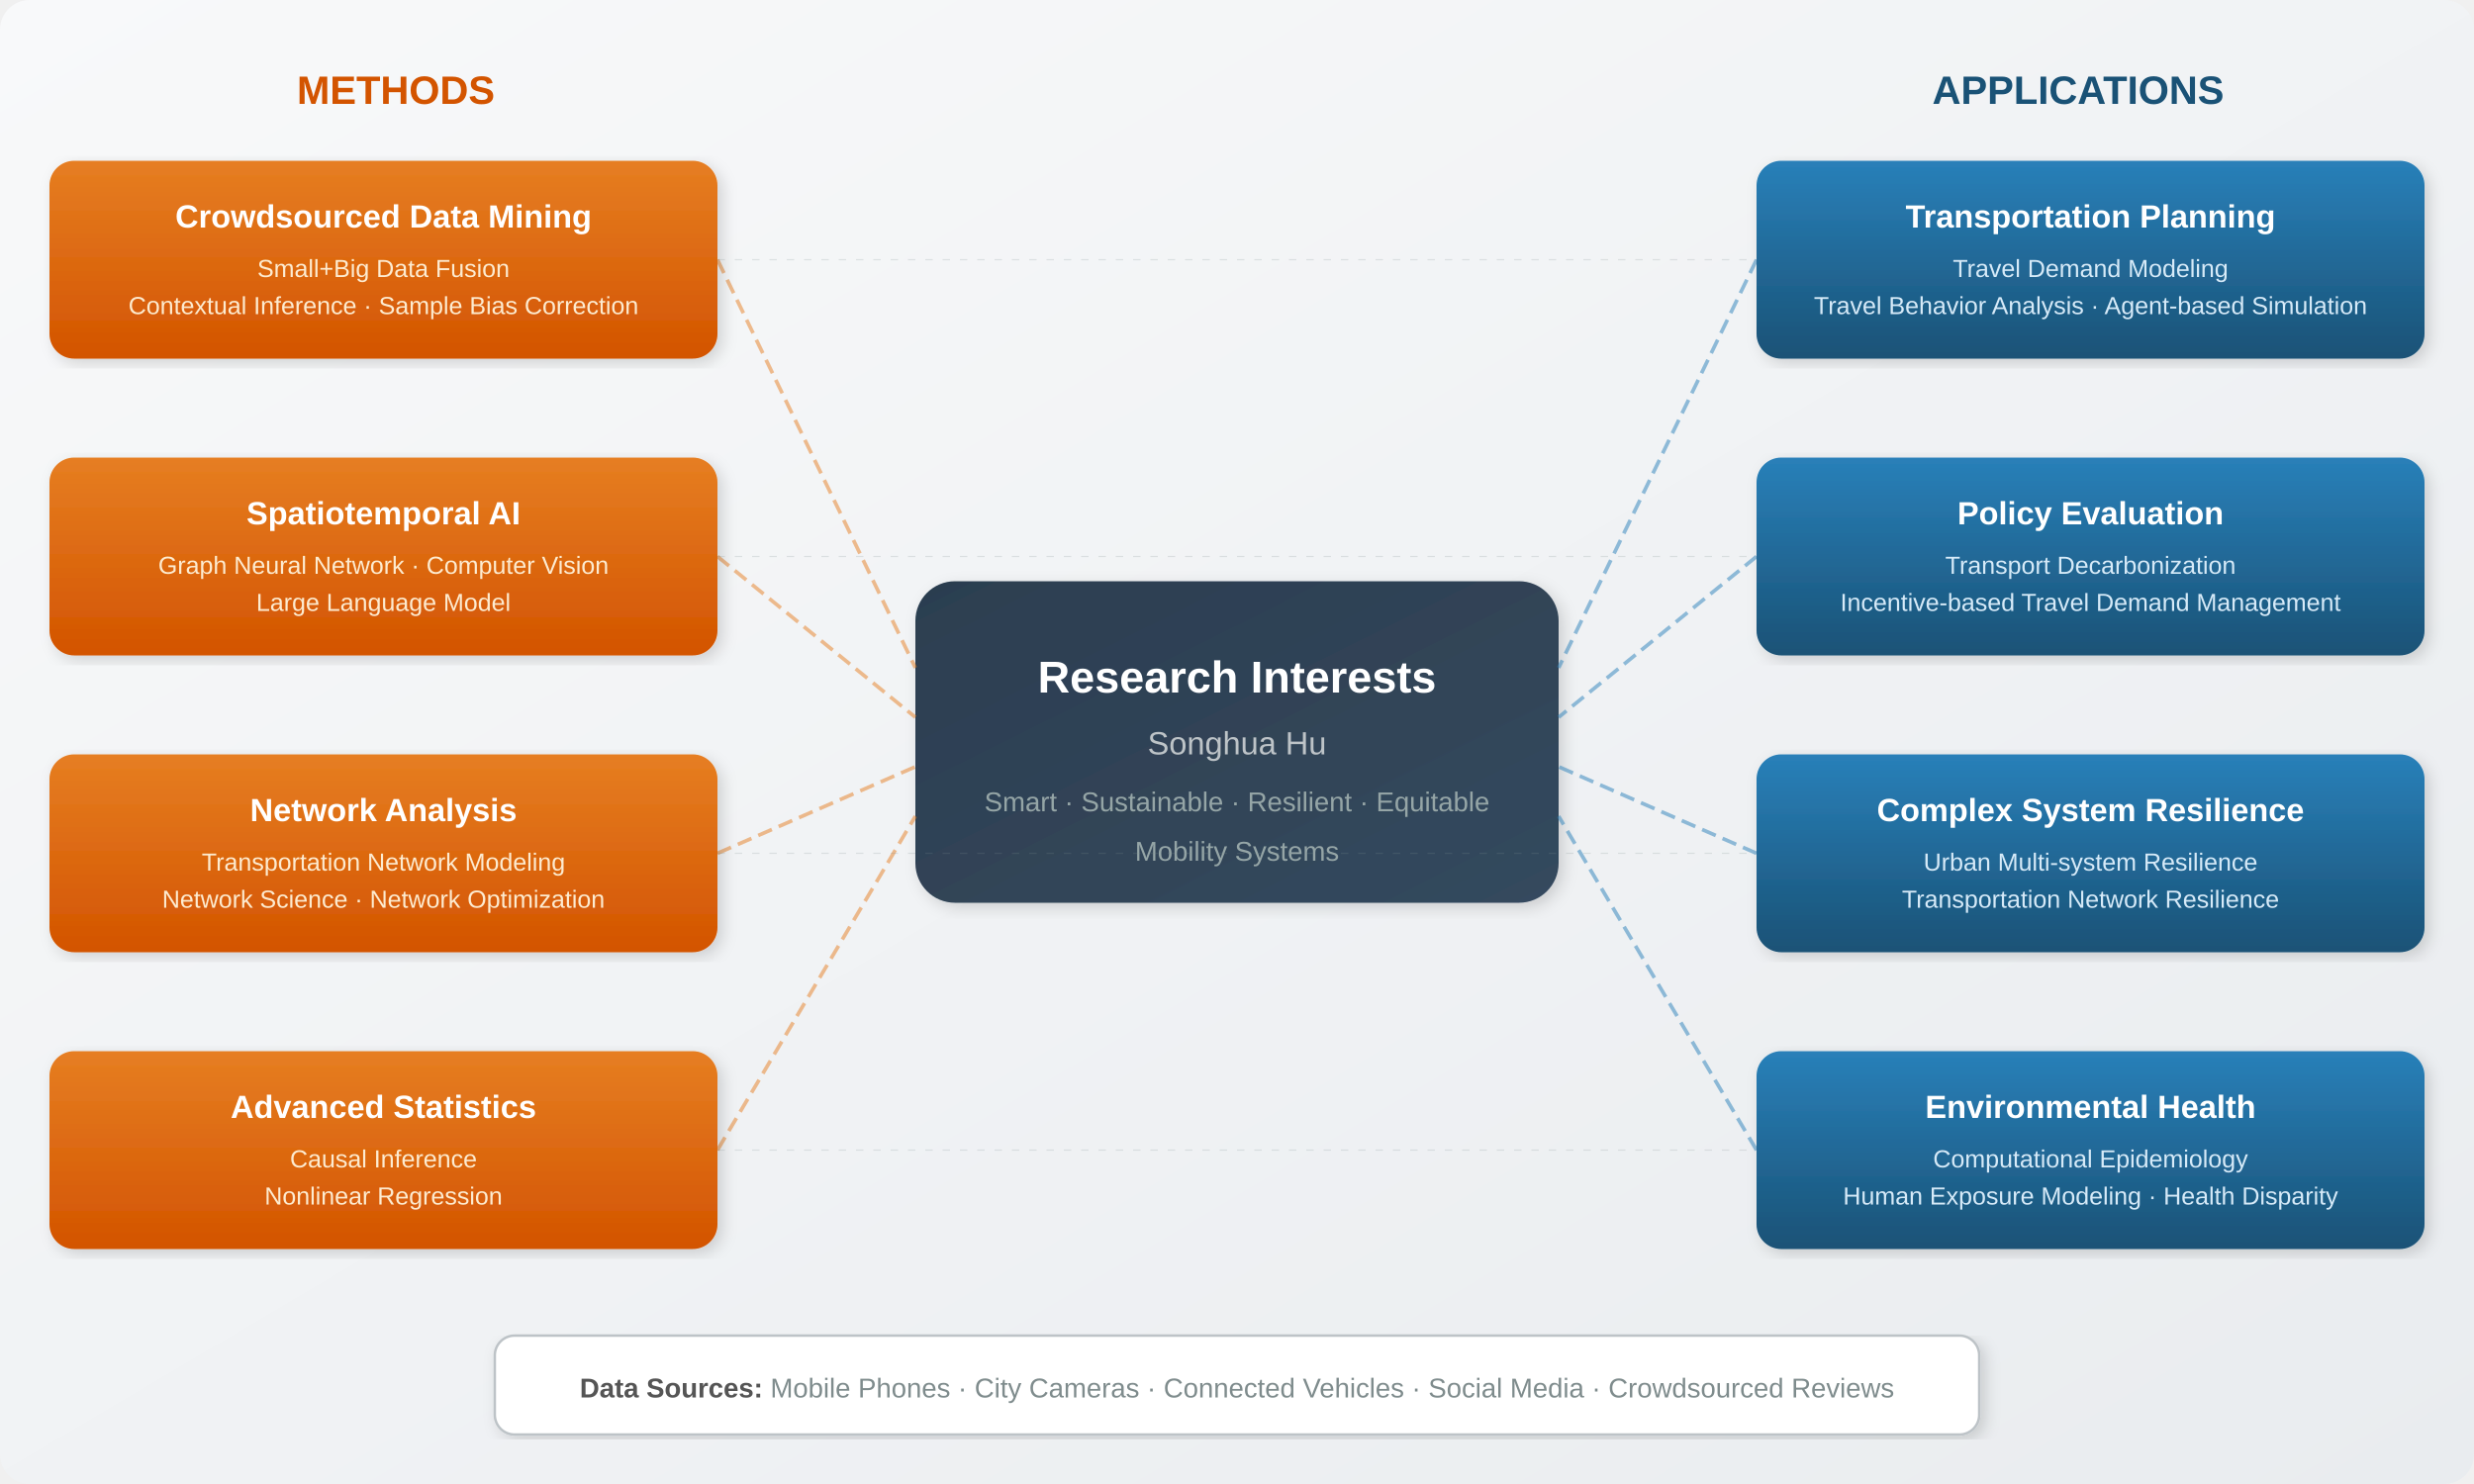
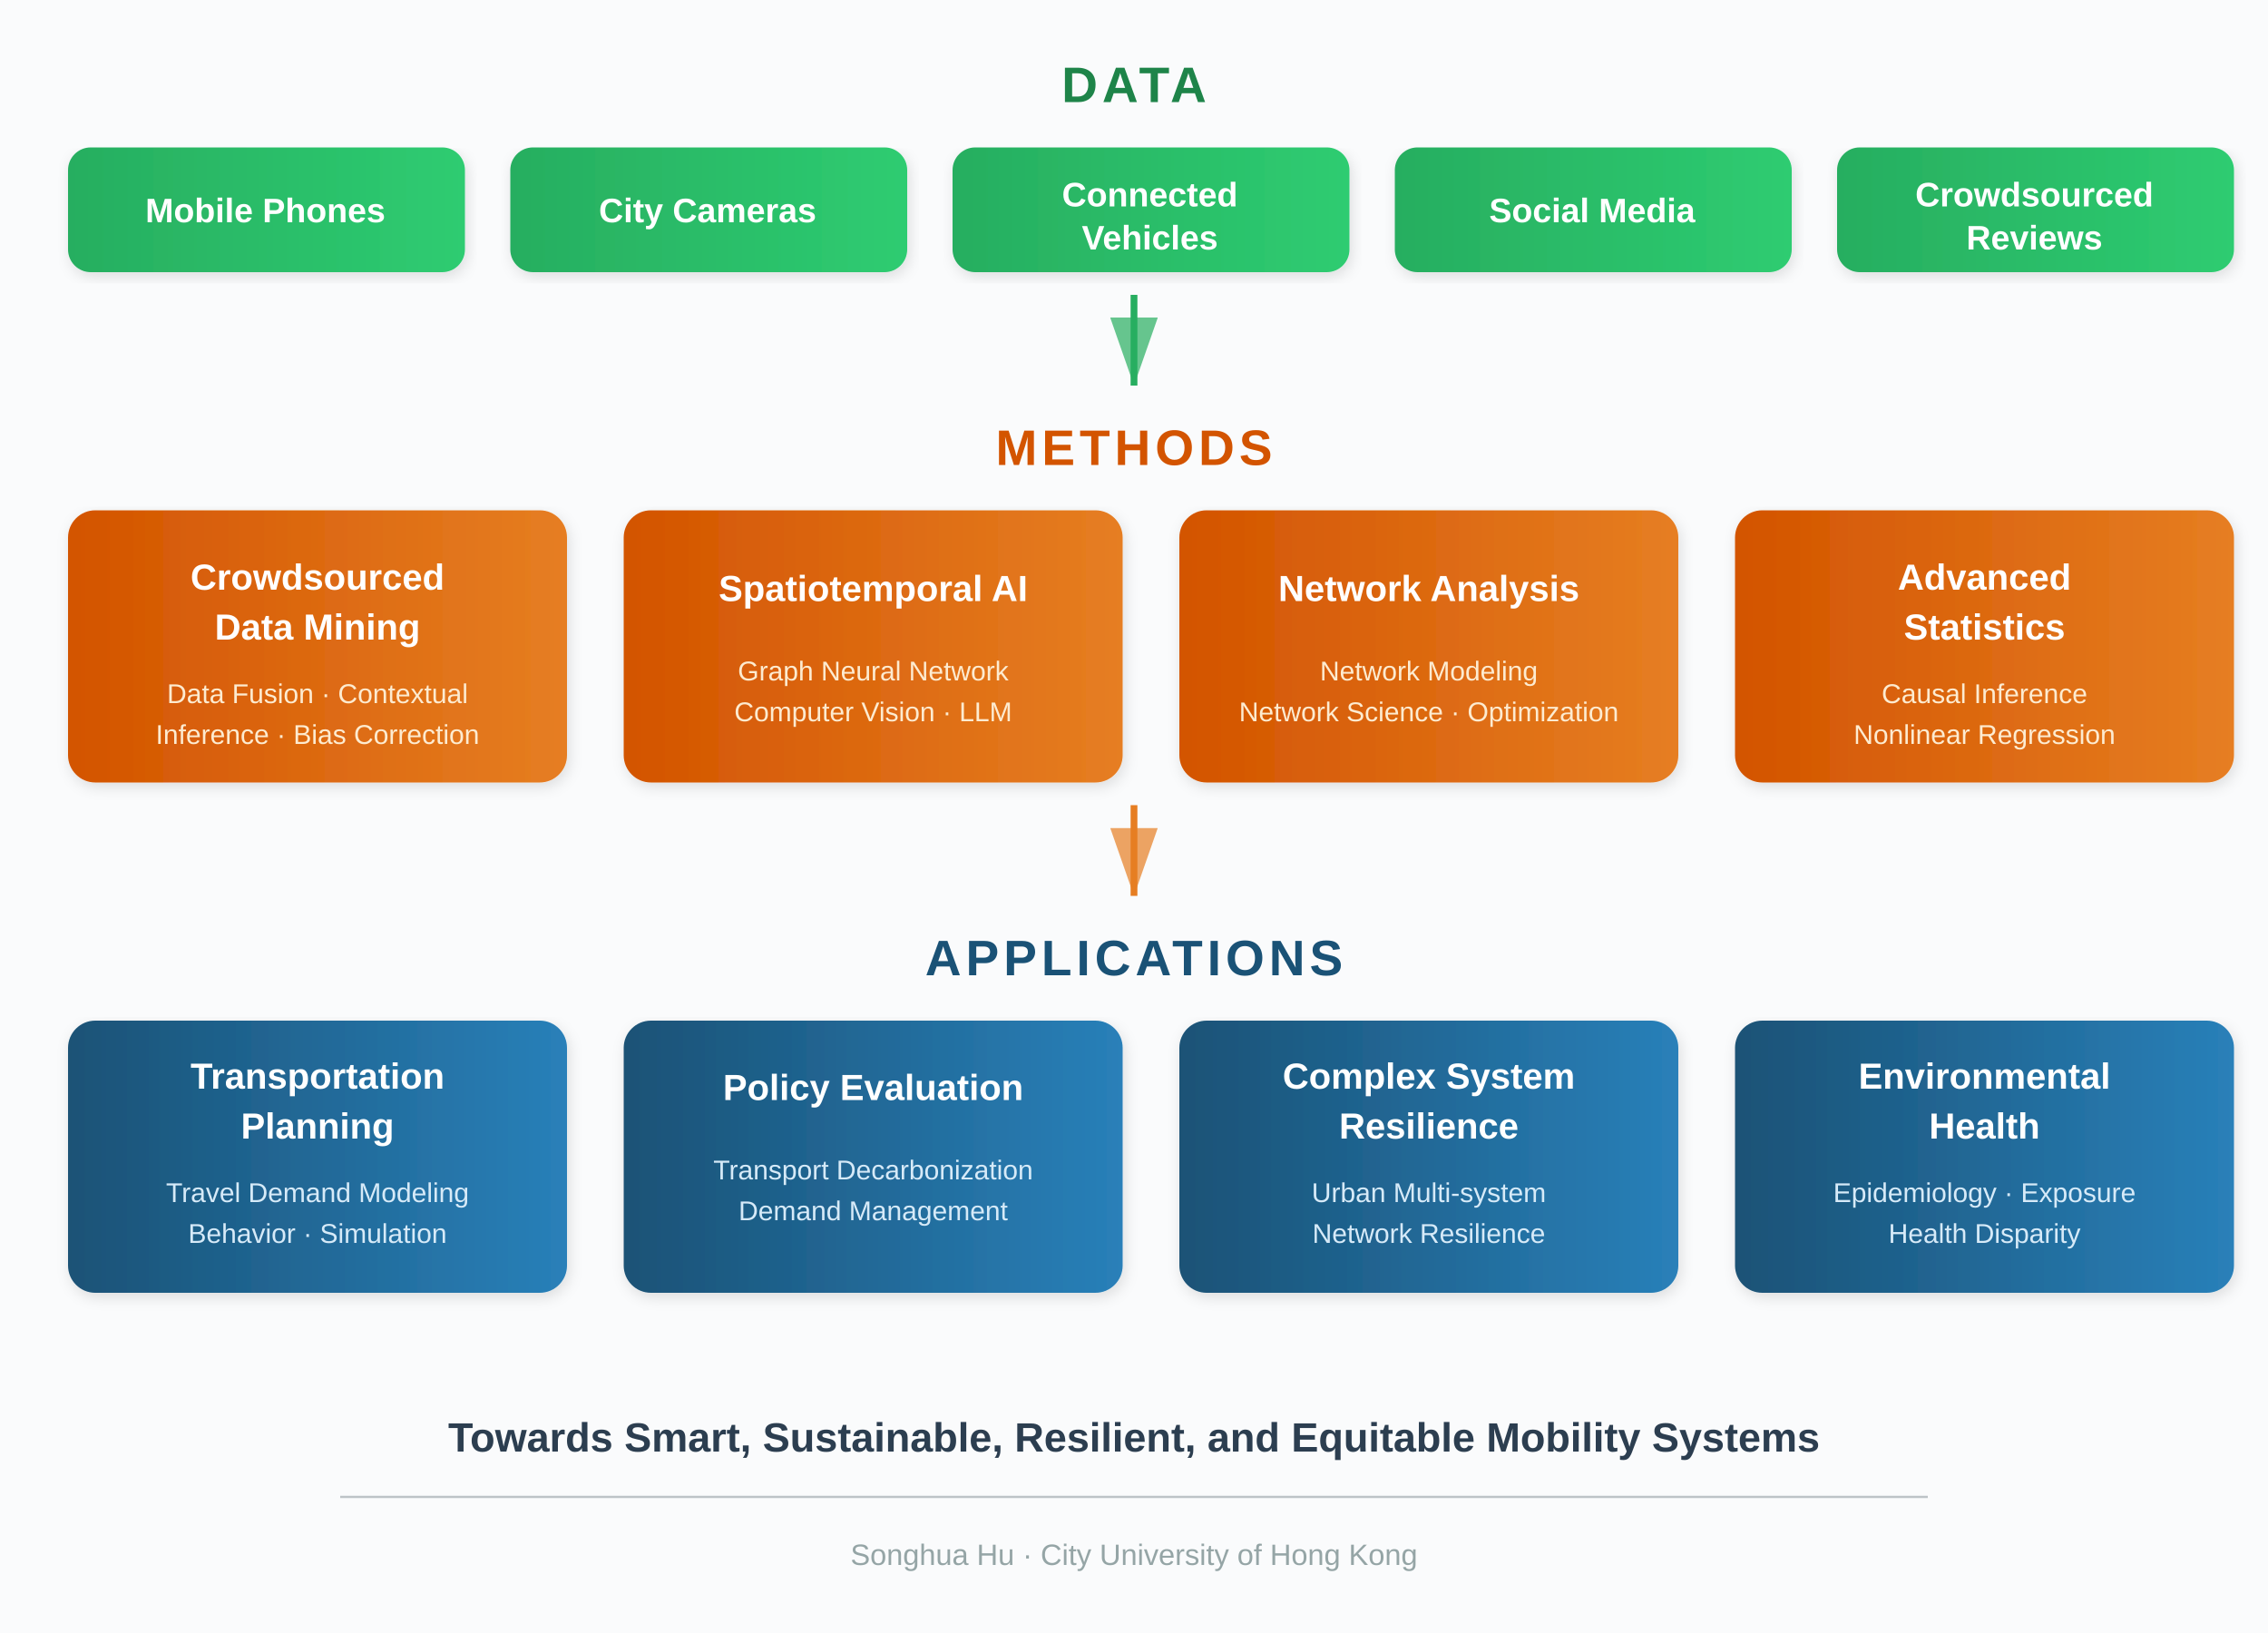
- <svg xmlns="http://www.w3.org/2000/svg" viewBox="0 0 1000 600" font-family="Segoe UI, Arial, sans-serif">
+ <svg xmlns="http://www.w3.org/2000/svg" viewBox="0 0 1000 720" font-family="Segoe UI, Arial, sans-serif">
  <defs>
-     <linearGradient id="bgGrad" x1="0%" y1="0%" x2="100%" y2="100%">
-       <stop offset="0%" style="stop-color:#f8f9fa;stop-opacity:1" />
-       <stop offset="100%" style="stop-color:#e9ecef;stop-opacity:1" />
+     <linearGradient id="dataGrad" x1="0%" y1="0%" x2="100%" y2="0%">
+       <stop offset="0%" style="stop-color:#27ae60;stop-opacity:1" />
+       <stop offset="100%" style="stop-color:#2ecc71;stop-opacity:1" />
    </linearGradient>
-     <linearGradient id="centerGrad" x1="0%" y1="0%" x2="100%" y2="100%">
-       <stop offset="0%" style="stop-color:#2c3e50;stop-opacity:1" />
-       <stop offset="100%" style="stop-color:#34495e;stop-opacity:1" />
+     <linearGradient id="methodGrad" x1="0%" y1="0%" x2="100%" y2="0%">
+       <stop offset="0%" style="stop-color:#d35400;stop-opacity:1" />
+       <stop offset="100%" style="stop-color:#e67e22;stop-opacity:1" />
    </linearGradient>
-     <linearGradient id="methodGrad" x1="0%" y1="0%" x2="0%" y2="100%">
-       <stop offset="0%" style="stop-color:#e67e22;stop-opacity:1" />
-       <stop offset="100%" style="stop-color:#d35400;stop-opacity:1" />
+     <linearGradient id="appGrad" x1="0%" y1="0%" x2="100%" y2="0%">
+       <stop offset="0%" style="stop-color:#1a5276;stop-opacity:1" />
+       <stop offset="100%" style="stop-color:#2980b9;stop-opacity:1" />
    </linearGradient>
-     <linearGradient id="appGrad" x1="0%" y1="0%" x2="0%" y2="100%">
-       <stop offset="0%" style="stop-color:#2980b9;stop-opacity:1" />
-       <stop offset="100%" style="stop-color:#1a5276;stop-opacity:1" />
-     </linearGradient>
-     <filter id="shadow" x="-5%" y="-5%" width="110%" height="110%">
-       <feDropShadow dx="2" dy="2" stdDeviation="3" flood-opacity="0.15" />
+     <filter id="shadow" x="-3%" y="-3%" width="106%" height="112%">
+       <feDropShadow dx="1" dy="2" stdDeviation="3" flood-opacity="0.12" />
    </filter>
+     <marker id="arrowGreen" markerWidth="10" markerHeight="7" refX="10" refY="3.5" orient="auto">
+       <polygon points="0 0, 10 3.5, 0 7" fill="#27ae60" opacity="0.7" />
+     </marker>
+     <marker id="arrowOrange" markerWidth="10" markerHeight="7" refX="10" refY="3.5" orient="auto">
+       <polygon points="0 0, 10 3.5, 0 7" fill="#e67e22" opacity="0.7" />
+     </marker>
  </defs>
-   <rect width="1000" height="600" fill="url(#bgGrad)" rx="12" />
-   <rect x="370" y="235" width="260" height="130" rx="16" fill="url(#centerGrad)" filter="url(#shadow)" />
-   <text x="500" y="280" text-anchor="middle" fill="white" font-size="18" font-weight="bold">Research Interests</text>
-   <text x="500" y="305" text-anchor="middle" fill="#bdc3c7" font-size="13">Songhua Hu</text>
-   <text x="500" y="328" text-anchor="middle" fill="#95a5a6" font-size="11">Smart · Sustainable · Resilient · Equitable</text>
-   <text x="500" y="348" text-anchor="middle" fill="#95a5a6" font-size="11">Mobility Systems</text>
-   <text x="160" y="42" text-anchor="middle" fill="#d35400" font-size="16" font-weight="bold">METHODS</text>
-   <text x="840" y="42" text-anchor="middle" fill="#1a5276" font-size="16" font-weight="bold">APPLICATIONS</text>
-   <line x1="290" y1="105" x2="370" y2="270" stroke="#e67e22" stroke-width="1.5" stroke-dasharray="6,3" opacity="0.5" />
-   <line x1="290" y1="225" x2="370" y2="290" stroke="#e67e22" stroke-width="1.5" stroke-dasharray="6,3" opacity="0.5" />
-   <line x1="290" y1="345" x2="370" y2="310" stroke="#e67e22" stroke-width="1.5" stroke-dasharray="6,3" opacity="0.5" />
-   <line x1="290" y1="465" x2="370" y2="330" stroke="#e67e22" stroke-width="1.5" stroke-dasharray="6,3" opacity="0.5" />
-   <line x1="710" y1="105" x2="630" y2="270" stroke="#2980b9" stroke-width="1.5" stroke-dasharray="6,3" opacity="0.5" />
-   <line x1="710" y1="225" x2="630" y2="290" stroke="#2980b9" stroke-width="1.5" stroke-dasharray="6,3" opacity="0.5" />
-   <line x1="710" y1="345" x2="630" y2="310" stroke="#2980b9" stroke-width="1.5" stroke-dasharray="6,3" opacity="0.5" />
-   <line x1="710" y1="465" x2="630" y2="330" stroke="#2980b9" stroke-width="1.5" stroke-dasharray="6,3" opacity="0.5" />
-   <rect x="20" y="65" width="270" height="80" rx="10" fill="url(#methodGrad)" filter="url(#shadow)" />
-   <text x="155" y="92" text-anchor="middle" fill="white" font-size="13" font-weight="bold">Crowdsourced Data Mining</text>
-   <text x="155" y="112" text-anchor="middle" fill="#fdebd0" font-size="10">Small+Big Data Fusion</text>
-   <text x="155" y="127" text-anchor="middle" fill="#fdebd0" font-size="10">Contextual Inference · Sample Bias Correction</text>
-   <rect x="20" y="185" width="270" height="80" rx="10" fill="url(#methodGrad)" filter="url(#shadow)" />
-   <text x="155" y="212" text-anchor="middle" fill="white" font-size="13" font-weight="bold">Spatiotemporal AI</text>
-   <text x="155" y="232" text-anchor="middle" fill="#fdebd0" font-size="10">Graph Neural Network · Computer Vision</text>
-   <text x="155" y="247" text-anchor="middle" fill="#fdebd0" font-size="10">Large Language Model</text>
-   <rect x="20" y="305" width="270" height="80" rx="10" fill="url(#methodGrad)" filter="url(#shadow)" />
-   <text x="155" y="332" text-anchor="middle" fill="white" font-size="13" font-weight="bold">Network Analysis</text>
-   <text x="155" y="352" text-anchor="middle" fill="#fdebd0" font-size="10">Transportation Network Modeling</text>
-   <text x="155" y="367" text-anchor="middle" fill="#fdebd0" font-size="10">Network Science · Network Optimization</text>
-   <rect x="20" y="425" width="270" height="80" rx="10" fill="url(#methodGrad)" filter="url(#shadow)" />
-   <text x="155" y="452" text-anchor="middle" fill="white" font-size="13" font-weight="bold">Advanced Statistics</text>
-   <text x="155" y="472" text-anchor="middle" fill="#fdebd0" font-size="10">Causal Inference</text>
-   <text x="155" y="487" text-anchor="middle" fill="#fdebd0" font-size="10">Nonlinear Regression</text>
-   <rect x="710" y="65" width="270" height="80" rx="10" fill="url(#appGrad)" filter="url(#shadow)" />
-   <text x="845" y="92" text-anchor="middle" fill="white" font-size="13" font-weight="bold">Transportation Planning</text>
-   <text x="845" y="112" text-anchor="middle" fill="#d6eaf8" font-size="10">Travel Demand Modeling</text>
-   <text x="845" y="127" text-anchor="middle" fill="#d6eaf8" font-size="10">Travel Behavior Analysis · Agent-based Simulation</text>
-   <rect x="710" y="185" width="270" height="80" rx="10" fill="url(#appGrad)" filter="url(#shadow)" />
-   <text x="845" y="212" text-anchor="middle" fill="white" font-size="13" font-weight="bold">Policy Evaluation</text>
-   <text x="845" y="232" text-anchor="middle" fill="#d6eaf8" font-size="10">Transport Decarbonization</text>
-   <text x="845" y="247" text-anchor="middle" fill="#d6eaf8" font-size="10">Incentive-based Travel Demand Management</text>
-   <rect x="710" y="305" width="270" height="80" rx="10" fill="url(#appGrad)" filter="url(#shadow)" />
-   <text x="845" y="332" text-anchor="middle" fill="white" font-size="13" font-weight="bold">Complex System Resilience</text>
-   <text x="845" y="352" text-anchor="middle" fill="#d6eaf8" font-size="10">Urban Multi-system Resilience</text>
-   <text x="845" y="367" text-anchor="middle" fill="#d6eaf8" font-size="10">Transportation Network Resilience</text>
-   <rect x="710" y="425" width="270" height="80" rx="10" fill="url(#appGrad)" filter="url(#shadow)" />
-   <text x="845" y="452" text-anchor="middle" fill="white" font-size="13" font-weight="bold">Environmental Health</text>
-   <text x="845" y="472" text-anchor="middle" fill="#d6eaf8" font-size="10">Computational Epidemiology</text>
-   <text x="845" y="487" text-anchor="middle" fill="#d6eaf8" font-size="10">Human Exposure Modeling · Health Disparity</text>
-   <line x1="290" y1="105" x2="710" y2="105" stroke="#7f8c8d" stroke-width="0.5" stroke-dasharray="3,4" opacity="0.2" />
-   <line x1="290" y1="225" x2="710" y2="225" stroke="#7f8c8d" stroke-width="0.5" stroke-dasharray="3,4" opacity="0.2" />
-   <line x1="290" y1="345" x2="710" y2="345" stroke="#7f8c8d" stroke-width="0.5" stroke-dasharray="3,4" opacity="0.2" />
-   <line x1="290" y1="465" x2="710" y2="465" stroke="#7f8c8d" stroke-width="0.5" stroke-dasharray="3,4" opacity="0.2" />
-   <rect x="200" y="540" width="600" height="40" rx="8" fill="white" stroke="#bdc3c7" stroke-width="1" filter="url(#shadow)" />
-   <text x="500" y="565" text-anchor="middle" fill="#7f8c8d" font-size="11">
-     <tspan font-weight="bold" fill="#555">Data Sources:</tspan>
-     Mobile Phones · City Cameras · Connected Vehicles · Social Media · Crowdsourced Reviews
-   </text>
+   <rect width="1000" height="720" fill="#fafbfc" rx="0" />
+   <text x="500" y="45" text-anchor="middle" fill="#1e8449" font-size="22" font-weight="bold" letter-spacing="2">DATA</text>
+   <rect x="30" y="65" width="175" height="55" rx="10" fill="url(#dataGrad)" filter="url(#shadow)" />
+   <text x="117" y="98" text-anchor="middle" fill="white" font-size="15" font-weight="bold">Mobile Phones</text>
+   <rect x="225" y="65" width="175" height="55" rx="10" fill="url(#dataGrad)" filter="url(#shadow)" />
+   <text x="312" y="98" text-anchor="middle" fill="white" font-size="15" font-weight="bold">City Cameras</text>
+   <rect x="420" y="65" width="175" height="55" rx="10" fill="url(#dataGrad)" filter="url(#shadow)" />
+   <text x="507" y="91" text-anchor="middle" fill="white" font-size="15" font-weight="bold">Connected</text>
+   <text x="507" y="110" text-anchor="middle" fill="white" font-size="15" font-weight="bold">Vehicles</text>
+   <rect x="615" y="65" width="175" height="55" rx="10" fill="url(#dataGrad)" filter="url(#shadow)" />
+   <text x="702" y="98" text-anchor="middle" fill="white" font-size="15" font-weight="bold">Social Media</text>
+   <rect x="810" y="65" width="175" height="55" rx="10" fill="url(#dataGrad)" filter="url(#shadow)" />
+   <text x="897" y="91" text-anchor="middle" fill="white" font-size="15" font-weight="bold">Crowdsourced</text>
+   <text x="897" y="110" text-anchor="middle" fill="white" font-size="15" font-weight="bold">Reviews</text>
+   <line x1="500" y1="130" x2="500" y2="170" stroke="#27ae60" stroke-width="3" marker-end="url(#arrowGreen)" />
+   <text x="500" y="205" text-anchor="middle" fill="#d35400" font-size="22" font-weight="bold" letter-spacing="2">METHODS</text>
+   <rect x="30" y="225" width="220" height="120" rx="12" fill="url(#methodGrad)" filter="url(#shadow)" />
+   <text x="140" y="260" text-anchor="middle" fill="white" font-size="16" font-weight="bold">Crowdsourced</text>
+   <text x="140" y="282" text-anchor="middle" fill="white" font-size="16" font-weight="bold">Data Mining</text>
+   <text x="140" y="310" text-anchor="middle" fill="#fdebd0" font-size="12">Data Fusion · Contextual</text>
+   <text x="140" y="328" text-anchor="middle" fill="#fdebd0" font-size="12">Inference · Bias Correction</text>
+   <rect x="275" y="225" width="220" height="120" rx="12" fill="url(#methodGrad)" filter="url(#shadow)" />
+   <text x="385" y="265" text-anchor="middle" fill="white" font-size="16" font-weight="bold">Spatiotemporal AI</text>
+   <text x="385" y="300" text-anchor="middle" fill="#fdebd0" font-size="12">Graph Neural Network</text>
+   <text x="385" y="318" text-anchor="middle" fill="#fdebd0" font-size="12">Computer Vision · LLM</text>
+   <rect x="520" y="225" width="220" height="120" rx="12" fill="url(#methodGrad)" filter="url(#shadow)" />
+   <text x="630" y="265" text-anchor="middle" fill="white" font-size="16" font-weight="bold">Network Analysis</text>
+   <text x="630" y="300" text-anchor="middle" fill="#fdebd0" font-size="12">Network Modeling</text>
+   <text x="630" y="318" text-anchor="middle" fill="#fdebd0" font-size="12">Network Science · Optimization</text>
+   <rect x="765" y="225" width="220" height="120" rx="12" fill="url(#methodGrad)" filter="url(#shadow)" />
+   <text x="875" y="260" text-anchor="middle" fill="white" font-size="16" font-weight="bold">Advanced</text>
+   <text x="875" y="282" text-anchor="middle" fill="white" font-size="16" font-weight="bold">Statistics</text>
+   <text x="875" y="310" text-anchor="middle" fill="#fdebd0" font-size="12">Causal Inference</text>
+   <text x="875" y="328" text-anchor="middle" fill="#fdebd0" font-size="12">Nonlinear Regression</text>
+   <line x1="500" y1="355" x2="500" y2="395" stroke="#e67e22" stroke-width="3" marker-end="url(#arrowOrange)" />
+   <text x="500" y="430" text-anchor="middle" fill="#1a5276" font-size="22" font-weight="bold" letter-spacing="2">APPLICATIONS</text>
+   <rect x="30" y="450" width="220" height="120" rx="12" fill="url(#appGrad)" filter="url(#shadow)" />
+   <text x="140" y="480" text-anchor="middle" fill="white" font-size="16" font-weight="bold">Transportation</text>
+   <text x="140" y="502" text-anchor="middle" fill="white" font-size="16" font-weight="bold">Planning</text>
+   <text x="140" y="530" text-anchor="middle" fill="#d6eaf8" font-size="12">Travel Demand Modeling</text>
+   <text x="140" y="548" text-anchor="middle" fill="#d6eaf8" font-size="12">Behavior · Simulation</text>
+   <rect x="275" y="450" width="220" height="120" rx="12" fill="url(#appGrad)" filter="url(#shadow)" />
+   <text x="385" y="485" text-anchor="middle" fill="white" font-size="16" font-weight="bold">Policy Evaluation</text>
+   <text x="385" y="520" text-anchor="middle" fill="#d6eaf8" font-size="12">Transport Decarbonization</text>
+   <text x="385" y="538" text-anchor="middle" fill="#d6eaf8" font-size="12">Demand Management</text>
+   <rect x="520" y="450" width="220" height="120" rx="12" fill="url(#appGrad)" filter="url(#shadow)" />
+   <text x="630" y="480" text-anchor="middle" fill="white" font-size="16" font-weight="bold">Complex System</text>
+   <text x="630" y="502" text-anchor="middle" fill="white" font-size="16" font-weight="bold">Resilience</text>
+   <text x="630" y="530" text-anchor="middle" fill="#d6eaf8" font-size="12">Urban Multi-system</text>
+   <text x="630" y="548" text-anchor="middle" fill="#d6eaf8" font-size="12">Network Resilience</text>
+   <rect x="765" y="450" width="220" height="120" rx="12" fill="url(#appGrad)" filter="url(#shadow)" />
+   <text x="875" y="480" text-anchor="middle" fill="white" font-size="16" font-weight="bold">Environmental</text>
+   <text x="875" y="502" text-anchor="middle" fill="white" font-size="16" font-weight="bold">Health</text>
+   <text x="875" y="530" text-anchor="middle" fill="#d6eaf8" font-size="12">Epidemiology · Exposure</text>
+   <text x="875" y="548" text-anchor="middle" fill="#d6eaf8" font-size="12">Health Disparity</text>
+   <text x="500" y="640" text-anchor="middle" fill="#2c3e50" font-size="18" font-weight="bold">Towards Smart, Sustainable, Resilient, and Equitable Mobility Systems</text>
+   <line x1="150" y1="660" x2="850" y2="660" stroke="#bdc3c7" stroke-width="1" />
+   <text x="500" y="690" text-anchor="middle" fill="#95a5a6" font-size="13">Songhua Hu · City University of Hong Kong</text>
</svg>
